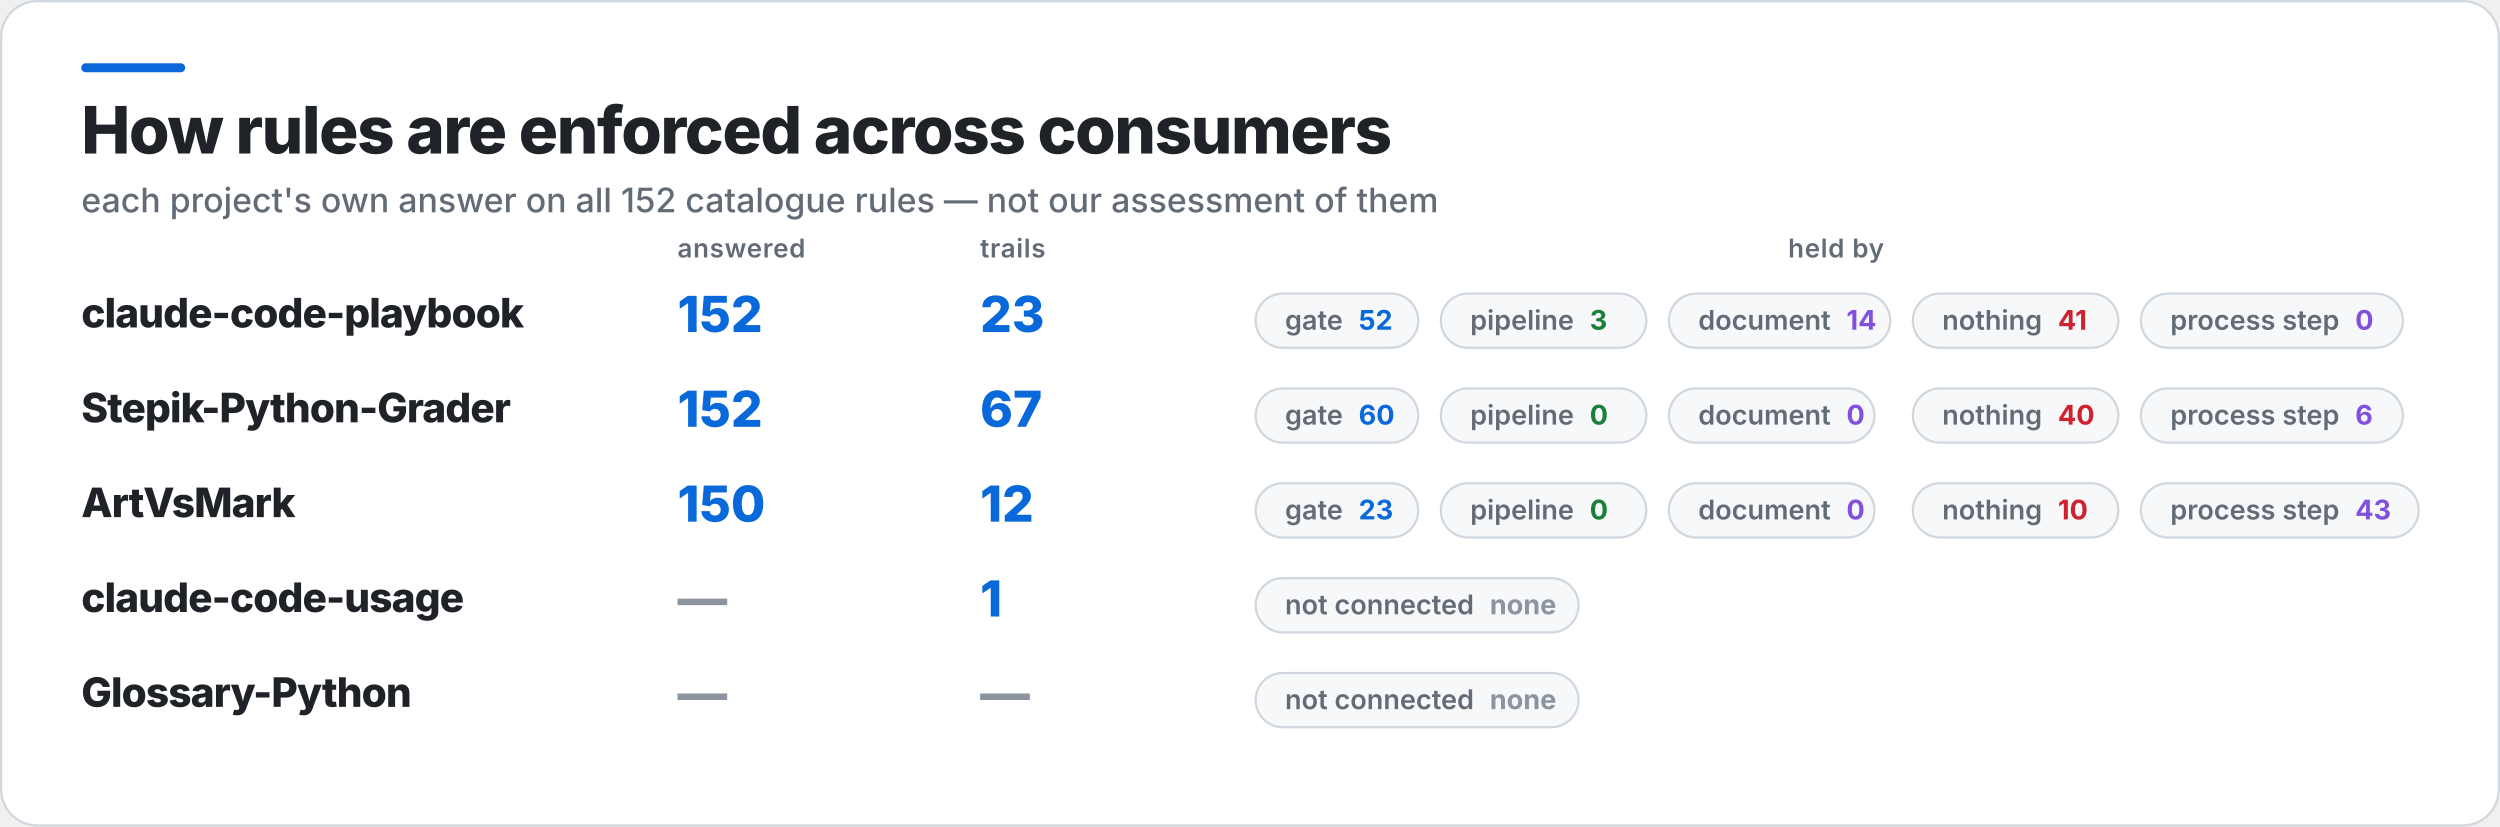
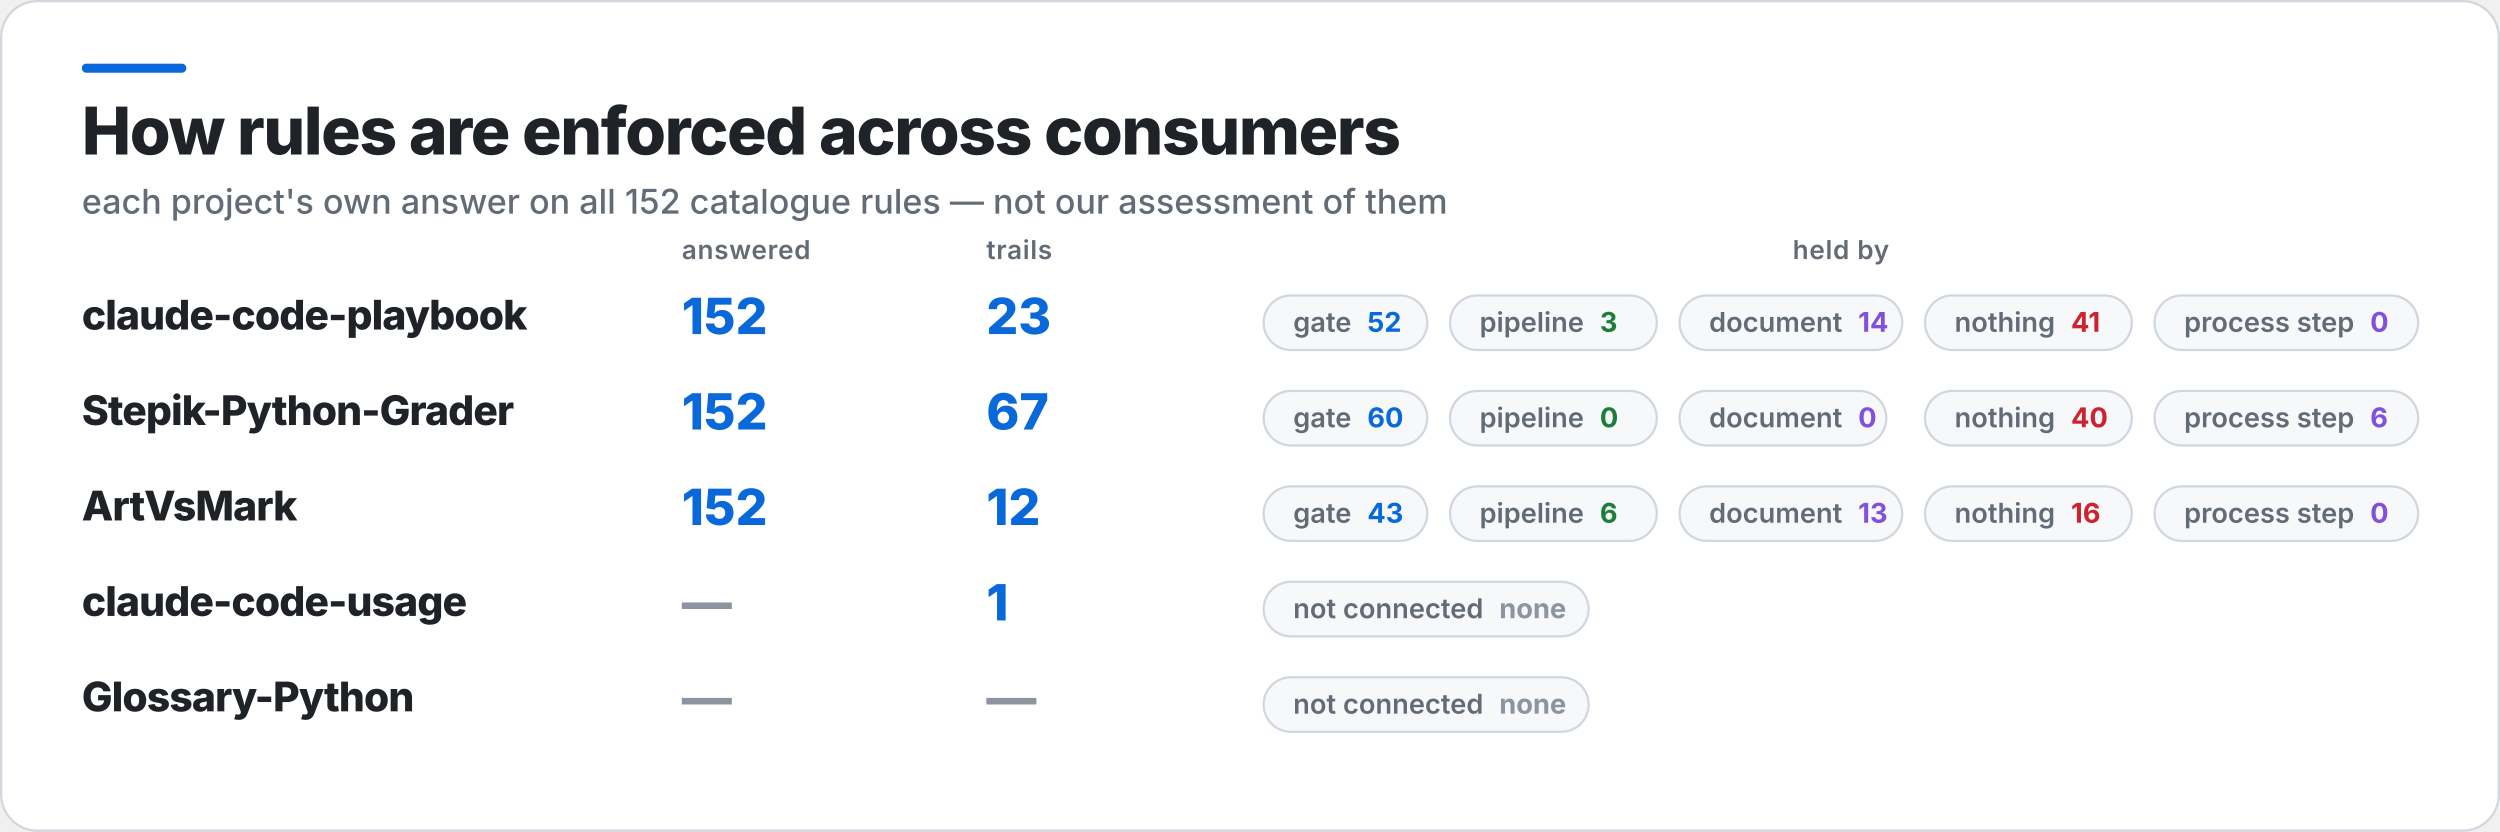
- <svg xmlns="http://www.w3.org/2000/svg" width="1107" height="366" viewBox="0 0 1107 366" role="img" aria-label="How rules are enforced across consumers">
-   <rect x="0.5" y="0.5" width="1106" height="365" rx="16" fill="#FFFFFF" stroke="#D0D7DE" />
+ <svg xmlns="http://www.w3.org/2000/svg" width="1100" height="366" viewBox="0 0 1100 366" role="img" aria-label="How rules are enforced across consumers">
+   <rect x="0.5" y="0.5" width="1099" height="365" rx="16" fill="#FFFFFF" stroke="#D0D7DE" />
  <rect x="36" y="28" width="46" height="4" rx="2" fill="#0969DA" />
  <text x="36" y="68" fill="#1F2328" font-family="Inter,Segoe UI,Helvetica,Arial,sans-serif" font-size="29" font-weight="800" letter-spacing="-0.6">How rules are enforced across consumers</text>
  <text x="36" y="94" fill="#636C76" font-family="Inter,Segoe UI,Helvetica,Arial,sans-serif" font-size="15" font-weight="500">each project's own answer on all 152 catalogue rules — not our assessment of them</text>
  <text x="300" y="114" fill="#636C76" font-family="Inter,Segoe UI,Helvetica,Arial,sans-serif" font-size="11.5" font-weight="600" letter-spacing="0.3">answered</text>
  <text x="434" y="114" fill="#636C76" font-family="Inter,Segoe UI,Helvetica,Arial,sans-serif" font-size="11.5" font-weight="600" letter-spacing="0.3">trails</text>
-   <text x="813" y="114" fill="#636C76" font-family="Inter,Segoe UI,Helvetica,Arial,sans-serif" font-size="11.5" font-weight="600" letter-spacing="0.3" text-anchor="middle">held by</text>
+   <text x="810" y="114" fill="#636C76" font-family="Inter,Segoe UI,Helvetica,Arial,sans-serif" font-size="11.5" font-weight="600" letter-spacing="0.3" text-anchor="middle">held by</text>
  <text x="36" y="145" fill="#1F2328" font-family="Inter,Segoe UI,Helvetica,Arial,sans-serif" font-size="18" font-weight="800" letter-spacing="-0.4">claude-code-playbook</text>
  <text x="300" y="147" fill="#0969DA" font-family="Inter,Segoe UI,Helvetica,Arial,sans-serif" font-size="22" font-weight="800">152</text>
  <text x="434" y="147" fill="#0969DA" font-family="Inter,Segoe UI,Helvetica,Arial,sans-serif" font-size="22" font-weight="800">23</text>
  <rect x="556" y="130" width="72" height="24" rx="12" fill="#F6F8FA" stroke="#D0D7DE" />
  <text x="569" y="146" fill="#636C76" font-family="Inter,Segoe UI,Helvetica,Arial,sans-serif" font-size="12" font-weight="600">gate<tspan fill="#0969DA" font-weight="700" dx="7">52</tspan>
  </text>
  <rect x="638" y="130" width="91" height="24" rx="12" fill="#F6F8FA" stroke="#D0D7DE" />
  <text x="651" y="146" fill="#636C76" font-family="Inter,Segoe UI,Helvetica,Arial,sans-serif" font-size="12" font-weight="600">pipeline<tspan fill="#1A7F37" font-weight="700" dx="7">3</tspan>
  </text>
  <rect x="739" y="130" width="98" height="24" rx="12" fill="#F6F8FA" stroke="#D0D7DE" />
  <text x="752" y="146" fill="#636C76" font-family="Inter,Segoe UI,Helvetica,Arial,sans-serif" font-size="12" font-weight="600">document<tspan fill="#8250DF" font-weight="700" dx="7">14</tspan>
  </text>
  <rect x="847" y="130" width="91" height="24" rx="12" fill="#F6F8FA" stroke="#D0D7DE" />
  <text x="860" y="146" fill="#636C76" font-family="Inter,Segoe UI,Helvetica,Arial,sans-serif" font-size="12" font-weight="600">nothing<tspan fill="#CF222E" font-weight="700" dx="7">41</tspan>
  </text>
  <rect x="948" y="130" width="116" height="24" rx="12" fill="#F6F8FA" stroke="#D0D7DE" />
  <text x="961" y="146" fill="#636C76" font-family="Inter,Segoe UI,Helvetica,Arial,sans-serif" font-size="12" font-weight="600">process step<tspan fill="#8250DF" font-weight="700" dx="7">0</tspan>
  </text>
  <text x="36" y="187" fill="#1F2328" font-family="Inter,Segoe UI,Helvetica,Arial,sans-serif" font-size="18" font-weight="800" letter-spacing="-0.4">Stepik-Python-Grader</text>
  <text x="300" y="189" fill="#0969DA" font-family="Inter,Segoe UI,Helvetica,Arial,sans-serif" font-size="22" font-weight="800">152</text>
  <text x="434" y="189" fill="#0969DA" font-family="Inter,Segoe UI,Helvetica,Arial,sans-serif" font-size="22" font-weight="800">67</text>
  <rect x="556" y="172" width="72" height="24" rx="12" fill="#F6F8FA" stroke="#D0D7DE" />
  <text x="569" y="188" fill="#636C76" font-family="Inter,Segoe UI,Helvetica,Arial,sans-serif" font-size="12" font-weight="600">gate<tspan fill="#0969DA" font-weight="700" dx="7">60</tspan>
  </text>
  <rect x="638" y="172" width="91" height="24" rx="12" fill="#F6F8FA" stroke="#D0D7DE" />
  <text x="651" y="188" fill="#636C76" font-family="Inter,Segoe UI,Helvetica,Arial,sans-serif" font-size="12" font-weight="600">pipeline<tspan fill="#1A7F37" font-weight="700" dx="7">0</tspan>
  </text>
  <rect x="739" y="172" width="91" height="24" rx="12" fill="#F6F8FA" stroke="#D0D7DE" />
  <text x="752" y="188" fill="#636C76" font-family="Inter,Segoe UI,Helvetica,Arial,sans-serif" font-size="12" font-weight="600">document<tspan fill="#8250DF" font-weight="700" dx="7">0</tspan>
  </text>
  <rect x="847" y="172" width="91" height="24" rx="12" fill="#F6F8FA" stroke="#D0D7DE" />
  <text x="860" y="188" fill="#636C76" font-family="Inter,Segoe UI,Helvetica,Arial,sans-serif" font-size="12" font-weight="600">nothing<tspan fill="#CF222E" font-weight="700" dx="7">40</tspan>
  </text>
  <rect x="948" y="172" width="116" height="24" rx="12" fill="#F6F8FA" stroke="#D0D7DE" />
  <text x="961" y="188" fill="#636C76" font-family="Inter,Segoe UI,Helvetica,Arial,sans-serif" font-size="12" font-weight="600">process step<tspan fill="#8250DF" font-weight="700" dx="7">6</tspan>
  </text>
  <text x="36" y="229" fill="#1F2328" font-family="Inter,Segoe UI,Helvetica,Arial,sans-serif" font-size="18" font-weight="800" letter-spacing="-0.4">ArtVsMark</text>
-   <text x="300" y="231" fill="#0969DA" font-family="Inter,Segoe UI,Helvetica,Arial,sans-serif" font-size="22" font-weight="800">150</text>
+   <text x="300" y="231" fill="#0969DA" font-family="Inter,Segoe UI,Helvetica,Arial,sans-serif" font-size="22" font-weight="800">152</text>
  <text x="434" y="231" fill="#0969DA" font-family="Inter,Segoe UI,Helvetica,Arial,sans-serif" font-size="22" font-weight="800">12</text>
  <rect x="556" y="214" width="72" height="24" rx="12" fill="#F6F8FA" stroke="#D0D7DE" />
-   <text x="569" y="230" fill="#636C76" font-family="Inter,Segoe UI,Helvetica,Arial,sans-serif" font-size="12" font-weight="600">gate<tspan fill="#0969DA" font-weight="700" dx="7">23</tspan>
+   <text x="569" y="230" fill="#636C76" font-family="Inter,Segoe UI,Helvetica,Arial,sans-serif" font-size="12" font-weight="600">gate<tspan fill="#0969DA" font-weight="700" dx="7">43</tspan>
  </text>
  <rect x="638" y="214" width="91" height="24" rx="12" fill="#F6F8FA" stroke="#D0D7DE" />
-   <text x="651" y="230" fill="#636C76" font-family="Inter,Segoe UI,Helvetica,Arial,sans-serif" font-size="12" font-weight="600">pipeline<tspan fill="#1A7F37" font-weight="700" dx="7">0</tspan>
+   <text x="651" y="230" fill="#636C76" font-family="Inter,Segoe UI,Helvetica,Arial,sans-serif" font-size="12" font-weight="600">pipeline<tspan fill="#1A7F37" font-weight="700" dx="7">6</tspan>
  </text>
-   <rect x="739" y="214" width="91" height="24" rx="12" fill="#F6F8FA" stroke="#D0D7DE" />
-   <text x="752" y="230" fill="#636C76" font-family="Inter,Segoe UI,Helvetica,Arial,sans-serif" font-size="12" font-weight="600">document<tspan fill="#8250DF" font-weight="700" dx="7">0</tspan>
+   <rect x="739" y="214" width="98" height="24" rx="12" fill="#F6F8FA" stroke="#D0D7DE" />
+   <text x="752" y="230" fill="#636C76" font-family="Inter,Segoe UI,Helvetica,Arial,sans-serif" font-size="12" font-weight="600">document<tspan fill="#8250DF" font-weight="700" dx="7">13</tspan>
  </text>
  <rect x="847" y="214" width="91" height="24" rx="12" fill="#F6F8FA" stroke="#D0D7DE" />
-   <text x="860" y="230" fill="#636C76" font-family="Inter,Segoe UI,Helvetica,Arial,sans-serif" font-size="12" font-weight="600">nothing<tspan fill="#CF222E" font-weight="700" dx="7">10</tspan>
+   <text x="860" y="230" fill="#636C76" font-family="Inter,Segoe UI,Helvetica,Arial,sans-serif" font-size="12" font-weight="600">nothing<tspan fill="#CF222E" font-weight="700" dx="7">16</tspan>
  </text>
-   <rect x="948" y="214" width="123" height="24" rx="12" fill="#F6F8FA" stroke="#D0D7DE" />
-   <text x="961" y="230" fill="#636C76" font-family="Inter,Segoe UI,Helvetica,Arial,sans-serif" font-size="12" font-weight="600">process step<tspan fill="#8250DF" font-weight="700" dx="7">43</tspan>
+   <rect x="948" y="214" width="116" height="24" rx="12" fill="#F6F8FA" stroke="#D0D7DE" />
+   <text x="961" y="230" fill="#636C76" font-family="Inter,Segoe UI,Helvetica,Arial,sans-serif" font-size="12" font-weight="600">process step<tspan fill="#8250DF" font-weight="700" dx="7">0</tspan>
  </text>
  <text x="36" y="271" fill="#1F2328" font-family="Inter,Segoe UI,Helvetica,Arial,sans-serif" font-size="18" font-weight="800" letter-spacing="-0.4">claude-code-usage</text>
  <text x="300" y="273" fill="#8C959F" font-family="Inter,Segoe UI,Helvetica,Arial,sans-serif" font-size="22" font-weight="800">—</text>
  <text x="434" y="273" fill="#0969DA" font-family="Inter,Segoe UI,Helvetica,Arial,sans-serif" font-size="22" font-weight="800">1</text>
  <rect x="556" y="256" width="143" height="24" rx="12" fill="#F6F8FA" stroke="#D0D7DE" />
  <text x="569" y="272" fill="#636C76" font-family="Inter,Segoe UI,Helvetica,Arial,sans-serif" font-size="12" font-weight="600">not connected<tspan fill="#8C959F" font-weight="700" dx="7">none</tspan>
  </text>
  <text x="36" y="313" fill="#1F2328" font-family="Inter,Segoe UI,Helvetica,Arial,sans-serif" font-size="18" font-weight="800" letter-spacing="-0.4">Glossary-Python</text>
  <text x="300" y="315" fill="#8C959F" font-family="Inter,Segoe UI,Helvetica,Arial,sans-serif" font-size="22" font-weight="800">—</text>
  <text x="434" y="315" fill="#8C959F" font-family="Inter,Segoe UI,Helvetica,Arial,sans-serif" font-size="22" font-weight="800">—</text>
  <rect x="556" y="298" width="143" height="24" rx="12" fill="#F6F8FA" stroke="#D0D7DE" />
  <text x="569" y="314" fill="#636C76" font-family="Inter,Segoe UI,Helvetica,Arial,sans-serif" font-size="12" font-weight="600">not connected<tspan fill="#8C959F" font-weight="700" dx="7">none</tspan>
  </text>
</svg>
